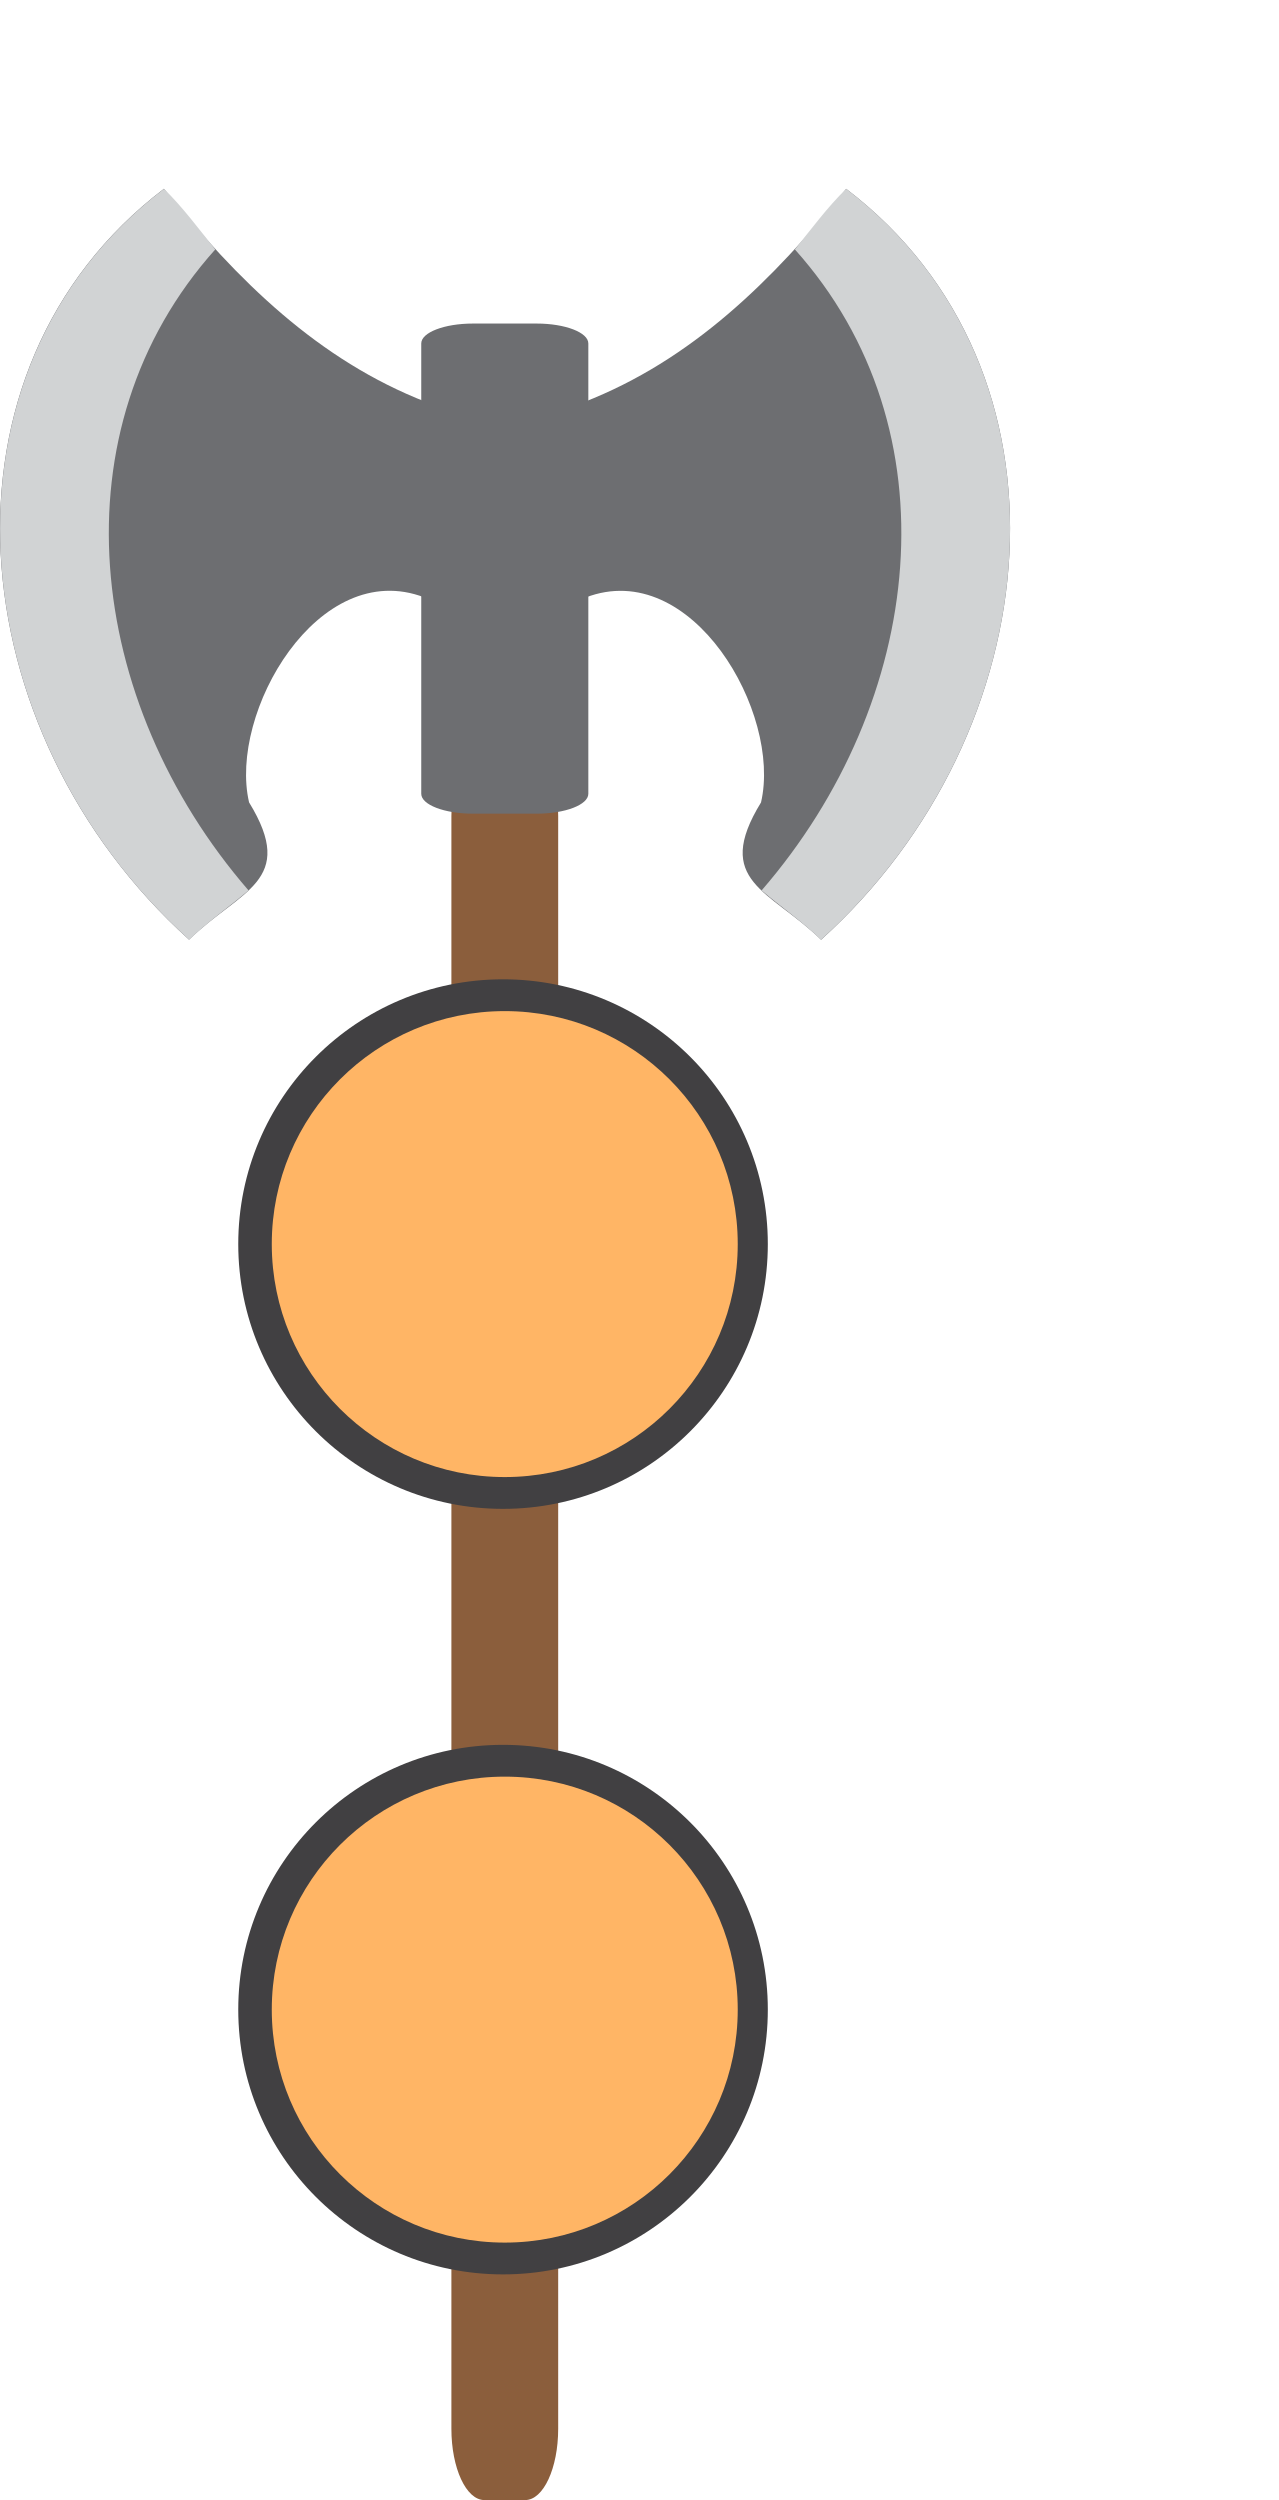
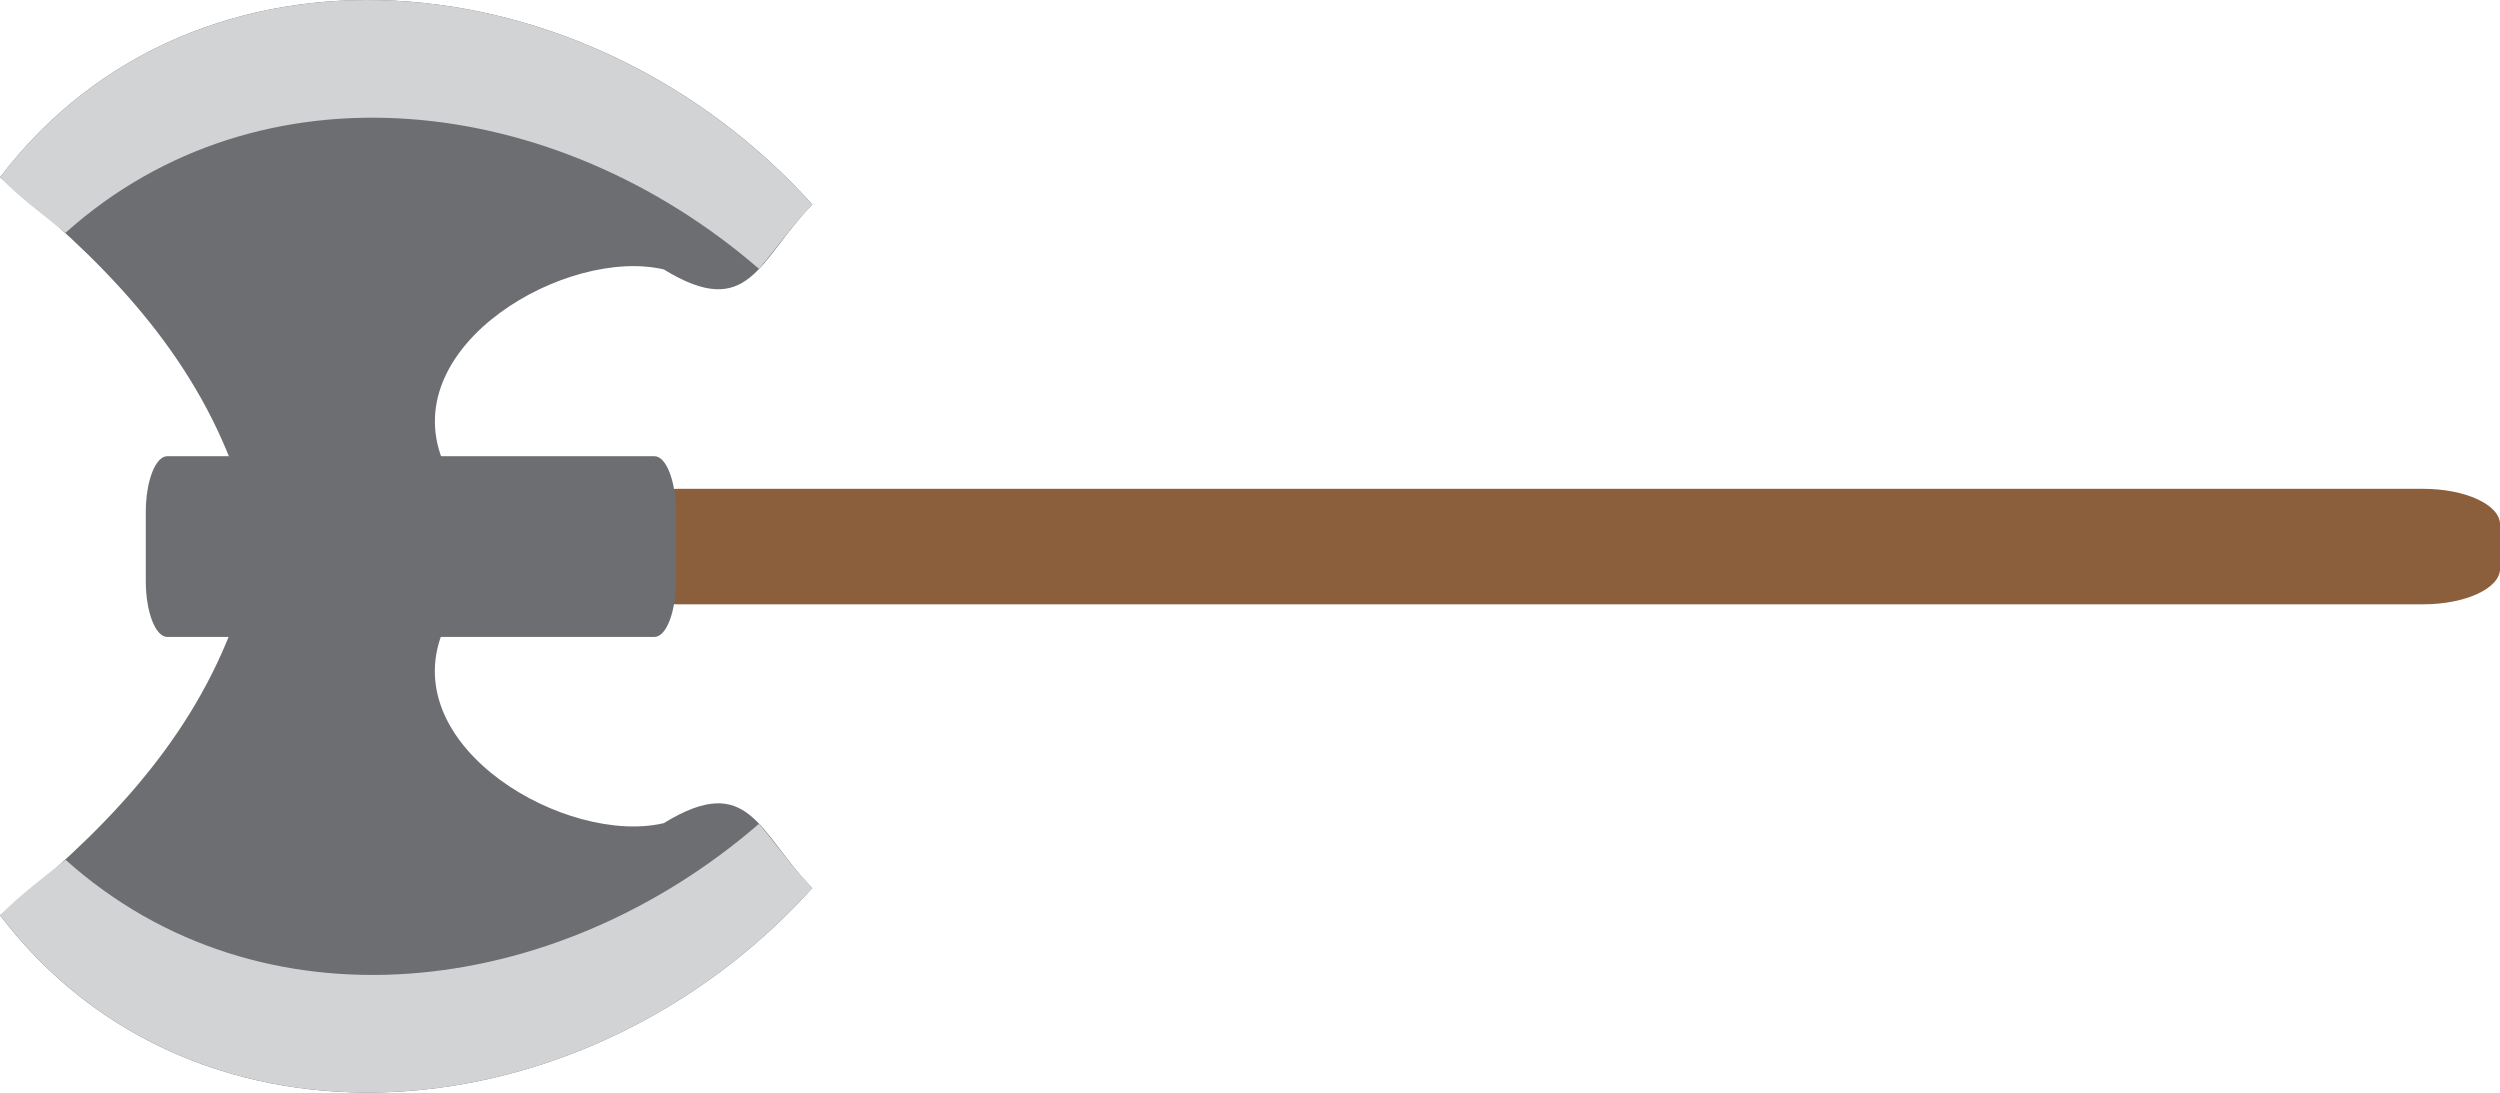
- <svg xmlns="http://www.w3.org/2000/svg" id="Layer_1" data-name="Layer 1" viewBox="0 0 200.94 393.06">
+ <svg xmlns="http://www.w3.org/2000/svg" id="Layer_1" data-name="Layer 1" viewBox="0 0 363.38 158.81">
  <defs>
    <style>
      .cls-1 {
+         fill: #8b5e3c;
+       }
+ 
+       .cls-1, .cls-2, .cls-3 {
+         stroke-width: 0px;
+       }
+ 
+       .cls-2 {
        fill: #6d6e71;
      }

-       .cls-2 {
-         fill: #ffb565;
-       }
- 
      .cls-3 {
-         fill: #8b5e3c;
-       }
- 
-       .cls-4 {
        fill: #d1d3d4;
-       }
- 
-       .cls-5 {
-         fill: #414042;
      }
    </style>
  </defs>
-   <path class="cls-3" d="m82.57,117.13h-6.41c-2.87,0-5.19,5.02-5.19,11.21v253.52c0,6.19,2.32,11.21,5.19,11.21h6.41c2.87,0,5.19-5.02,5.19-11.21v-253.52c0-6.19-2.32-11.21-5.19-11.21Z" />
+   <path class="cls-1" d="M87.45,76.24v6.41c0,2.87,5.02,5.19,11.21,5.19h253.52c6.19,0,11.21-2.32,11.21-5.19v-6.41c0-2.87-5.02-5.19-11.21-5.19H98.66c-6.19,0-11.21,2.32-11.21,5.19Z" />
  <g>
-     <circle class="cls-5" cx="79.09" cy="315.96" r="41.63" />
-     <circle class="cls-2" cx="79.36" cy="315.96" r="36.63" />
+     <path class="cls-2" d="M118.07,29.72c-7.81,8.03-9.13,17.08-21.59,9.44-14.07-3.28-38.63,10.88-32.22,27.57l-30.69.34C26.94,50.05,14.43,37.34,0,25.77,28.52-11.67,85.35-6.55,118.07,29.72Z" />
+     <path class="cls-3" d="M118.07,29.73c-3.05,3.21-4.99,6.1-7.75,9.35C80.59,13.35,37.85,8.46,9.52,33.84,6.31,31.23,2.93,28.78,0,25.77,28.53-11.66,85.34-6.55,118.07,29.73Z" />
  </g>
  <g>
-     <circle class="cls-5" cx="79.09" cy="195.6" r="41.63" />
-     <circle class="cls-2" cx="79.36" cy="195.6" r="36.63" />
+     <path class="cls-2" d="M0,133.04c14.43-11.57,26.94-24.28,33.56-41.3l30.69.34c-6.41,16.69,18.16,30.85,32.22,27.57,12.46-7.64,13.78,1.41,21.59,9.44C85.35,165.36,28.52,170.48,0,133.04Z" />
+     <path class="cls-3" d="M118.07,129.09c-3.05-3.21-4.99-6.1-7.75-9.35-29.72,25.73-72.46,30.62-100.79,5.23-3.21,2.61-6.59,5.07-9.52,8.07,28.53,37.43,85.34,32.32,118.06-3.96Z" />
  </g>
-   <g>
-     <path class="cls-1" d="m129.09,147.75c-8.03-7.81-17.08-9.13-9.44-21.59,3.28-14.07-10.88-38.63-27.57-32.22l-.34-30.69c17.02-6.62,29.73-19.13,41.3-33.56,37.44,28.52,32.32,85.35-3.95,118.07Z" />
-     <path class="cls-4" d="m129.09,147.75c-3.21-3.05-6.1-4.99-9.35-7.75,25.73-29.72,30.62-72.46,5.23-100.79,2.61-3.21,5.07-6.59,8.07-9.52,37.43,28.53,32.32,85.34-3.96,118.06Z" />
-   </g>
-   <g>
-     <path class="cls-1" d="m25.77,29.68c11.57,14.43,24.28,26.94,41.3,33.56l-.34,30.69c-16.69-6.41-30.85,18.16-27.57,32.22,7.64,12.46-1.41,13.78-9.44,21.59C-6.55,115.03-11.67,58.2,25.77,29.68Z" />
-     <path class="cls-4" d="m29.73,147.75c3.21-3.05,6.1-4.99,9.35-7.75-25.73-29.72-30.62-72.46-5.23-100.79-2.61-3.21-5.07-6.59-8.07-9.52-37.43,28.53-32.32,85.34,3.96,118.06Z" />
-   </g>
-   <path class="cls-1" d="m84.38,50.87h-10.03c-4.48,0-8.12,1.4-8.12,3.13v70.8c0,1.73,3.64,3.13,8.12,3.13h10.03c4.48,0,8.12-1.4,8.12-3.13V54c0-1.73-3.64-3.13-8.12-3.13Z" />
+   <path class="cls-2" d="M21.19,74.43v10.03c0,4.48,1.4,8.12,3.13,8.12h70.8c1.73,0,3.13-3.64,3.13-8.12v-10.03c0-4.48-1.4-8.12-3.13-8.12H24.32c-1.73,0-3.13,3.64-3.13,8.12Z" />
</svg>
